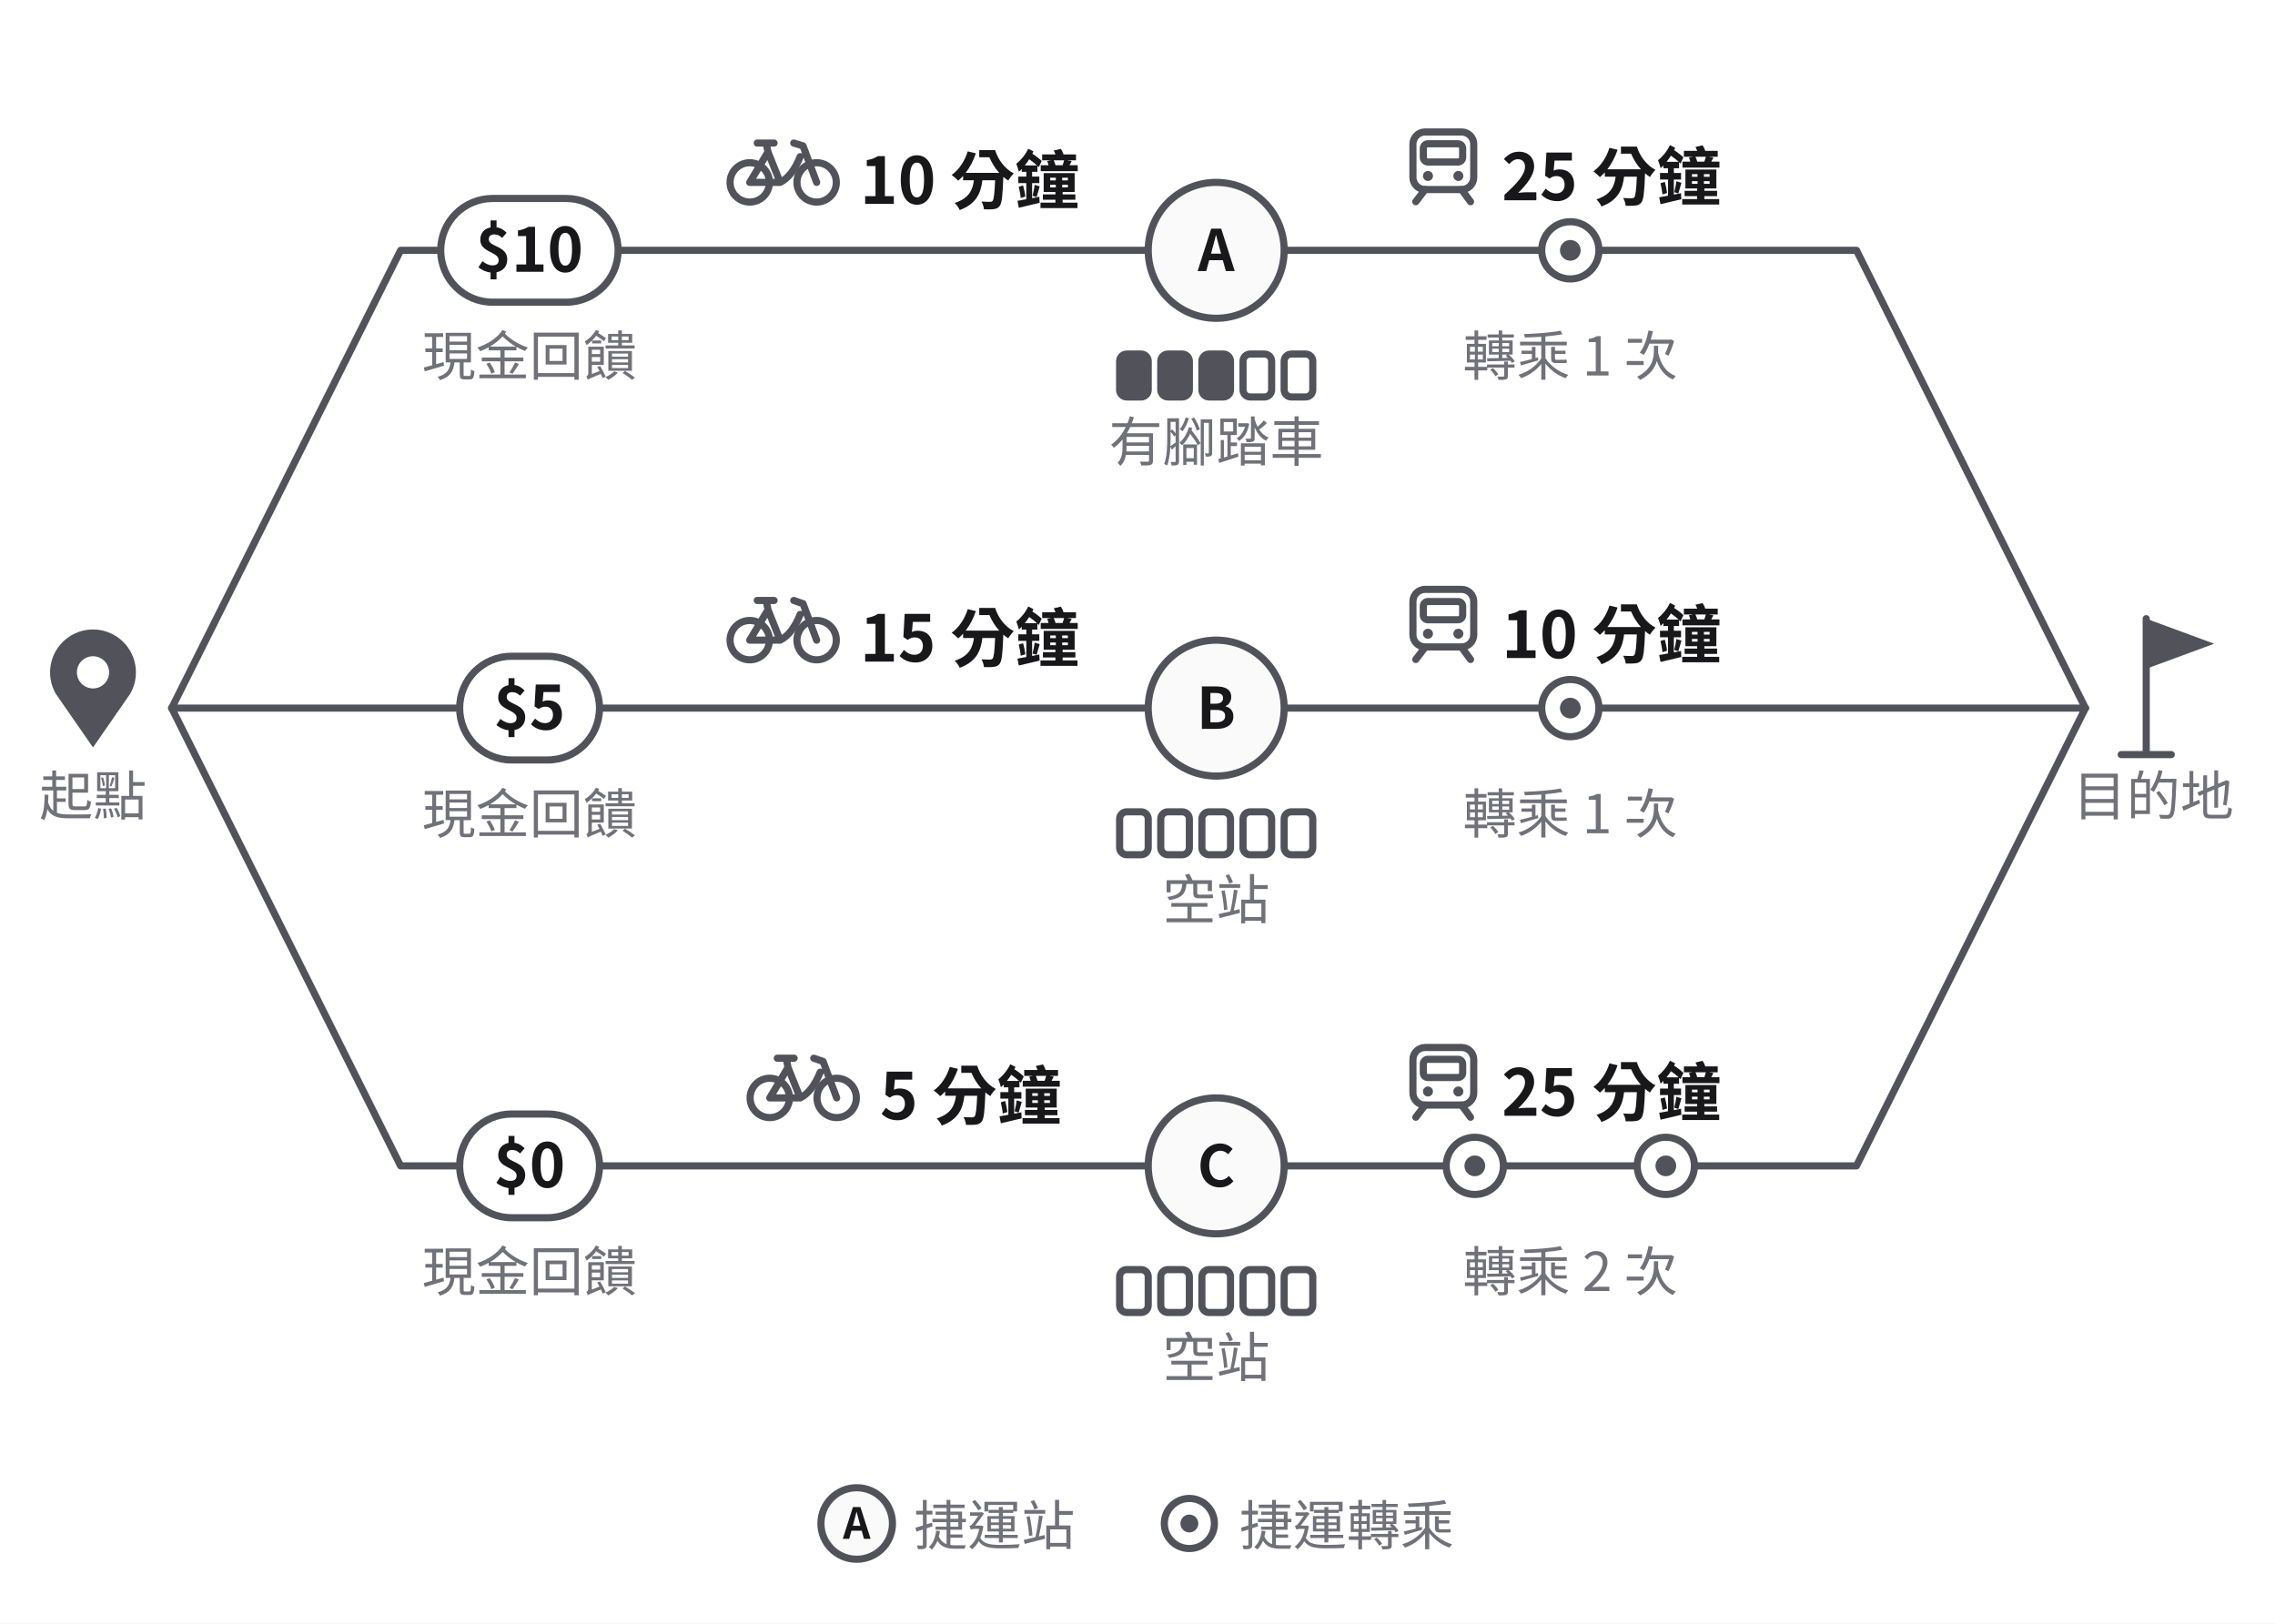
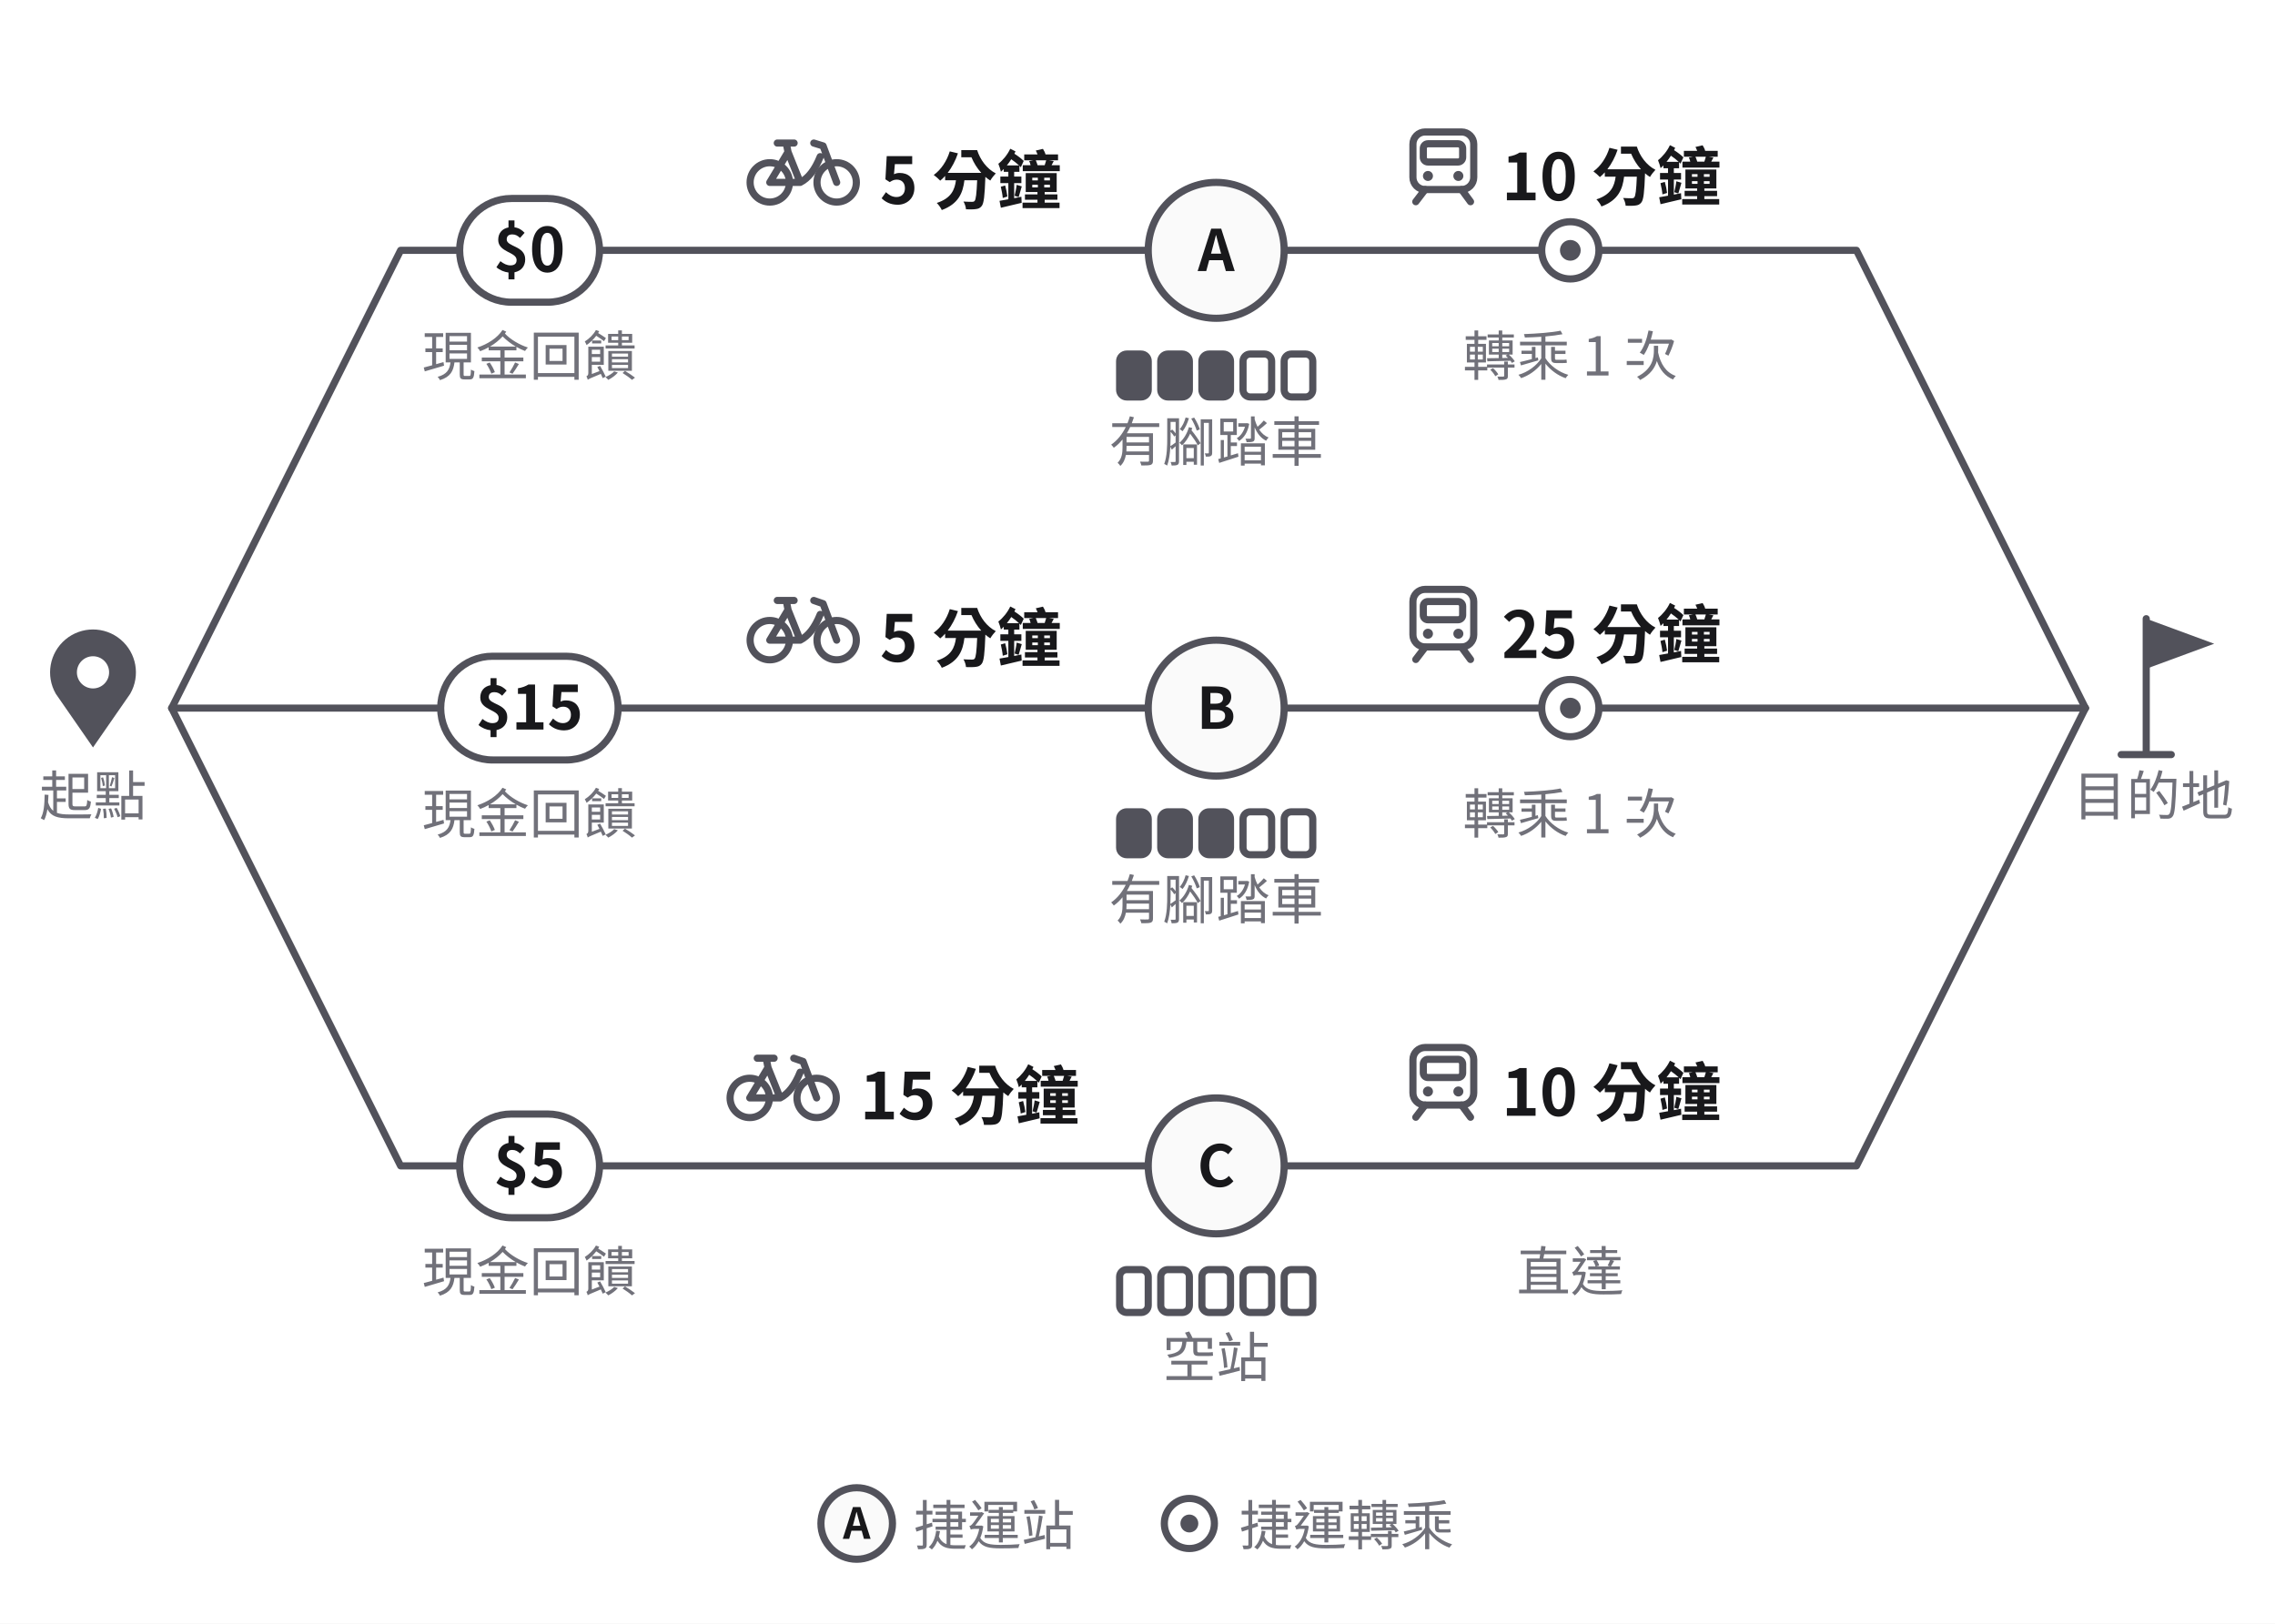
<svg xmlns="http://www.w3.org/2000/svg" viewBox="0 0 636 454" width="636" height="454" style="display:block;width:100%;max-width:480px;height:auto;margin:0 auto" role="img" aria-label="三條路線：騎腳踏車到捷運站，再搭捷運前往目的地">
  <style>.rs-bg{fill:#ffffff}.rs-tx{fill:#18181b}.rs-mu{fill:#71717a}.rs-ln{fill:none;stroke:#52525b}.rs-ink{fill:#52525b}.rs-paper{fill:#ffffff}.rs-box{fill:#ffffff;stroke:#52525b}.rs-band{fill:#fafafa;stroke:#52525b}.rs-slot{stroke:#52525b}</style>
  <rect width="636" height="454" class="rs-bg" />
  <g font-family="system-ui,-apple-system,'Segoe UI','Noto Sans TC','Noto Sans CJK TC','PingFang TC','Microsoft JhengHei',sans-serif">
    <g class="rs-ln" stroke-width="2" stroke-linejoin="round" stroke-linecap="round">
      <path d="M48.0,198.0 L112.0,70.0 L321.0,70.0" />
      <path d="M359.0,70.0 L519.0,70.0 L583.0,198.0" />
      <path d="M48.0,198.0 L112.0,198.0 L321.0,198.0" />
      <path d="M359.0,198.0 L519.0,198.0 L583.0,198.0" />
      <path d="M48.0,198.0 L112.0,326.0 L321.0,326.0" />
      <path d="M359.0,326.0 L519.0,326.0 L583.0,198.0" />
    </g>
-     <rect x="123.2" y="55.5" width="49.6" height="29.0" rx="14.5" class="rs-box" stroke-width="2" />
-     <text x="148.0" y="76.0" font-size="17" font-weight="600" class="rs-tx" text-anchor="middle">$10</text>
+     <rect x="128.5" y="55.5" width="39.1" height="29.0" rx="14.5" class="rs-box" stroke-width="2" />
+     <text x="148.0" y="76.0" font-size="17" font-weight="600" class="rs-tx" text-anchor="middle">$0</text>
    <text x="148.0" y="105.0" font-size="15" font-weight="500" class="rs-mu" text-anchor="middle">現金回饋</text>
    <g class="rs-ln" stroke-width="2" stroke-linecap="round" stroke-linejoin="round">
-       <circle cx="209.6" cy="51.0" r="5.5" />
-       <circle cx="228.3" cy="51.0" r="5.5" />
-       <path d="M209.6,51.0 L218.1,51.0 L214.7,42.5 Z M218.1,51.0 Q221.5,49.3 223.7,43.8 M224.5,40.8 L228.3,51.0 M214.7,42.5 L214.2,40.0 M211.7,40.0 L216.4,40.0 M224.5,40.8 L221.9,40.0" />
+       <circle cx="215.2" cy="51.0" r="5.5" />
+       <circle cx="233.9" cy="51.0" r="5.5" />
+       <path d="M215.2,51.0 L223.7,51.0 L220.3,42.5 Z M223.7,51.0 Q227.1,49.3 229.3,43.8 M230.1,40.8 L233.9,51.0 M220.3,42.5 L219.8,40.0 M217.3,40.0 L222.0,40.0 M230.1,40.8 L227.5,40.0" />
    </g>
-     <text x="240.4" y="57.0" font-size="18" font-weight="600" class="rs-tx" text-anchor="start">10 分鐘</text>
+     <text x="246.0" y="57.0" font-size="18" font-weight="600" class="rs-tx" text-anchor="start">5 分鐘</text>
    <g class="rs-ln" stroke-width="2" stroke-linecap="round" stroke-linejoin="round">
      <rect x="395.0" y="36.9" width="17.0" height="16.1" rx="3.4" />
      <rect x="397.9" y="40.2" width="11.0" height="5.1" rx="1.3" />
      <path d="M398.4,53.0 L395.8,56.4 M408.6,53.0 L411.1,56.4" />
    </g>
    <circle cx="399.2" cy="49.2" r="1.4" class="rs-ink" />
    <circle cx="407.7" cy="49.2" r="1.4" class="rs-ink" />
-     <text x="419.8" y="56.0" font-size="18" font-weight="600" class="rs-tx" text-anchor="start">25 分鐘</text>
+     <text x="419.8" y="56.0" font-size="18" font-weight="600" class="rs-tx" text-anchor="start">10 分鐘</text>
    <circle cx="439.0" cy="70.0" r="8.0" class="rs-box" stroke-width="2" />
    <circle cx="439.0" cy="70.0" r="2.9" class="rs-ink" />
    <text x="439.0" y="105.0" font-size="15" font-weight="500" class="rs-mu" text-anchor="middle">轉乘 1 次</text>
    <circle cx="340.0" cy="70.0" r="19.0" class="rs-band" stroke-width="2" />
    <text x="340.0" y="75.8" font-size="16" font-weight="700" class="rs-tx" text-anchor="middle">A</text>
    <rect x="313.0" y="99.0" width="8.0" height="12.0" rx="2" class="rs-slot rs-ink" stroke-width="2" />
    <rect x="324.5" y="99.0" width="8.0" height="12.0" rx="2" class="rs-slot rs-ink" stroke-width="2" />
    <rect x="336.0" y="99.0" width="8.0" height="12.0" rx="2" class="rs-slot rs-ink" stroke-width="2" />
    <rect x="347.5" y="99.0" width="8.0" height="12.0" rx="2" class="rs-slot rs-paper" stroke-width="2" />
    <rect x="359.0" y="99.0" width="8.0" height="12.0" rx="2" class="rs-slot rs-paper" stroke-width="2" />
    <text x="340.0" y="129.0" font-size="15" font-weight="500" class="rs-mu" text-anchor="middle">有腳踏車</text>
-     <rect x="128.5" y="183.5" width="39.1" height="29.0" rx="14.5" class="rs-box" stroke-width="2" />
-     <text x="148.0" y="204.0" font-size="17" font-weight="600" class="rs-tx" text-anchor="middle">$5</text>
+     <rect x="123.2" y="183.5" width="49.6" height="29.0" rx="14.5" class="rs-box" stroke-width="2" />
+     <text x="148.0" y="204.0" font-size="17" font-weight="600" class="rs-tx" text-anchor="middle">$15</text>
    <text x="148.0" y="233.0" font-size="15" font-weight="500" class="rs-mu" text-anchor="middle">現金回饋</text>
    <g class="rs-ln" stroke-width="2" stroke-linecap="round" stroke-linejoin="round">
-       <circle cx="209.6" cy="179.0" r="5.5" />
-       <circle cx="228.3" cy="179.0" r="5.5" />
-       <path d="M209.6,179.0 L218.1,179.0 L214.7,170.5 Z M218.1,179.0 Q221.5,177.3 223.7,171.8 M224.5,168.8 L228.3,179.0 M214.7,170.5 L214.2,167.9 M211.7,167.9 L216.4,167.9 M224.5,168.8 L221.9,167.9" />
+       <circle cx="215.2" cy="179.0" r="5.5" />
+       <circle cx="233.9" cy="179.0" r="5.5" />
+       <path d="M215.2,179.0 L223.7,179.0 L220.3,170.5 Z M223.7,179.0 Q227.1,177.3 229.3,171.8 M230.1,168.8 L233.9,179.0 M220.3,170.5 L219.8,167.9 M217.3,167.9 L222.0,167.9 M230.1,168.8 L227.5,167.9" />
    </g>
-     <text x="240.4" y="185.0" font-size="18" font-weight="600" class="rs-tx" text-anchor="start">15 分鐘</text>
+     <text x="246.0" y="185.0" font-size="18" font-weight="600" class="rs-tx" text-anchor="start">5 分鐘</text>
    <g class="rs-ln" stroke-width="2" stroke-linecap="round" stroke-linejoin="round">
      <rect x="395.0" y="164.8" width="17.0" height="16.1" rx="3.4" />
      <rect x="397.9" y="168.2" width="11.0" height="5.1" rx="1.3" />
      <path d="M398.4,181.0 L395.8,184.4 M408.6,181.0 L411.1,184.4" />
    </g>
    <circle cx="399.2" cy="177.2" r="1.4" class="rs-ink" />
    <circle cx="407.7" cy="177.2" r="1.4" class="rs-ink" />
-     <text x="419.8" y="184.0" font-size="18" font-weight="600" class="rs-tx" text-anchor="start">10 分鐘</text>
+     <text x="419.8" y="184.0" font-size="18" font-weight="600" class="rs-tx" text-anchor="start">25 分鐘</text>
    <circle cx="439.0" cy="198.0" r="8.0" class="rs-box" stroke-width="2" />
    <circle cx="439.0" cy="198.0" r="2.9" class="rs-ink" />
    <text x="439.0" y="233.0" font-size="15" font-weight="500" class="rs-mu" text-anchor="middle">轉乘 1 次</text>
    <circle cx="340.0" cy="198.0" r="19.0" class="rs-band" stroke-width="2" />
    <text x="340.0" y="203.8" font-size="16" font-weight="700" class="rs-tx" text-anchor="middle">B</text>
-     <rect x="313.0" y="227.0" width="8.0" height="12.0" rx="2" class="rs-slot rs-paper" stroke-width="2" />
-     <rect x="324.5" y="227.0" width="8.0" height="12.0" rx="2" class="rs-slot rs-paper" stroke-width="2" />
-     <rect x="336.0" y="227.0" width="8.0" height="12.0" rx="2" class="rs-slot rs-paper" stroke-width="2" />
+     <rect x="313.0" y="227.0" width="8.0" height="12.0" rx="2" class="rs-slot rs-ink" stroke-width="2" />
+     <rect x="324.5" y="227.0" width="8.0" height="12.0" rx="2" class="rs-slot rs-ink" stroke-width="2" />
+     <rect x="336.0" y="227.0" width="8.0" height="12.0" rx="2" class="rs-slot rs-ink" stroke-width="2" />
    <rect x="347.5" y="227.0" width="8.0" height="12.0" rx="2" class="rs-slot rs-paper" stroke-width="2" />
    <rect x="359.0" y="227.0" width="8.0" height="12.0" rx="2" class="rs-slot rs-paper" stroke-width="2" />
-     <text x="340.0" y="257.0" font-size="15" font-weight="500" class="rs-mu" text-anchor="middle">空站</text>
+     <text x="340.0" y="257.0" font-size="15" font-weight="500" class="rs-mu" text-anchor="middle">有腳踏車</text>
    <rect x="128.5" y="311.5" width="39.1" height="29.0" rx="14.5" class="rs-box" stroke-width="2" />
-     <text x="148.0" y="332.0" font-size="17" font-weight="600" class="rs-tx" text-anchor="middle">$0</text>
+     <text x="148.0" y="332.0" font-size="17" font-weight="600" class="rs-tx" text-anchor="middle">$5</text>
    <text x="148.0" y="361.0" font-size="15" font-weight="500" class="rs-mu" text-anchor="middle">現金回饋</text>
    <g class="rs-ln" stroke-width="2" stroke-linecap="round" stroke-linejoin="round">
-       <circle cx="215.2" cy="307.0" r="5.5" />
-       <circle cx="233.9" cy="307.0" r="5.5" />
-       <path d="M215.2,307.0 L223.7,307.0 L220.3,298.5 Z M223.7,307.0 Q227.1,305.3 229.3,299.8 M230.1,296.8 L233.9,307.0 M220.3,298.5 L219.8,295.9 M217.3,295.9 L222.0,295.9 M230.1,296.8 L227.5,295.9" />
+       <circle cx="209.6" cy="307.0" r="5.5" />
+       <circle cx="228.3" cy="307.0" r="5.5" />
+       <path d="M209.6,307.0 L218.1,307.0 L214.7,298.5 Z M218.1,307.0 Q221.5,305.3 223.7,299.8 M224.5,296.8 L228.3,307.0 M214.7,298.5 L214.2,295.9 M211.7,295.9 L216.4,295.9 M224.5,296.8 L221.9,295.9" />
    </g>
-     <text x="246.0" y="313.0" font-size="18" font-weight="600" class="rs-tx" text-anchor="start">5 分鐘</text>
+     <text x="240.4" y="313.0" font-size="18" font-weight="600" class="rs-tx" text-anchor="start">15 分鐘</text>
    <g class="rs-ln" stroke-width="2" stroke-linecap="round" stroke-linejoin="round">
      <rect x="395.0" y="292.9" width="17.0" height="16.1" rx="3.4" />
      <rect x="397.9" y="296.2" width="11.0" height="5.1" rx="1.3" />
      <path d="M398.4,309.0 L395.8,312.4 M408.6,309.0 L411.1,312.4" />
    </g>
    <circle cx="399.2" cy="305.2" r="1.4" class="rs-ink" />
    <circle cx="407.7" cy="305.2" r="1.4" class="rs-ink" />
-     <text x="419.8" y="312.0" font-size="18" font-weight="600" class="rs-tx" text-anchor="start">25 分鐘</text>
-     <circle cx="412.3" cy="326.0" r="8.0" class="rs-box" stroke-width="2" />
-     <circle cx="412.3" cy="326.0" r="2.9" class="rs-ink" />
-     <circle cx="465.7" cy="326.0" r="8.0" class="rs-box" stroke-width="2" />
-     <circle cx="465.7" cy="326.0" r="2.9" class="rs-ink" />
-     <text x="439.0" y="361.0" font-size="15" font-weight="500" class="rs-mu" text-anchor="middle">轉乘 2 次</text>
+     <text x="419.8" y="312.0" font-size="18" font-weight="600" class="rs-tx" text-anchor="start">10 分鐘</text>
+     <text x="439.0" y="361.0" font-size="15" font-weight="500" class="rs-mu" text-anchor="middle">直達</text>
    <circle cx="340.0" cy="326.0" r="19.0" class="rs-band" stroke-width="2" />
    <text x="340.0" y="331.8" font-size="16" font-weight="700" class="rs-tx" text-anchor="middle">C</text>
    <rect x="313.0" y="355.0" width="8.0" height="12.0" rx="2" class="rs-slot rs-paper" stroke-width="2" />
    <rect x="324.5" y="355.0" width="8.0" height="12.0" rx="2" class="rs-slot rs-paper" stroke-width="2" />
    <rect x="336.0" y="355.0" width="8.0" height="12.0" rx="2" class="rs-slot rs-paper" stroke-width="2" />
    <rect x="347.5" y="355.0" width="8.0" height="12.0" rx="2" class="rs-slot rs-paper" stroke-width="2" />
    <rect x="359.0" y="355.0" width="8.0" height="12.0" rx="2" class="rs-slot rs-paper" stroke-width="2" />
    <text x="340.0" y="385.0" font-size="15" font-weight="500" class="rs-mu" text-anchor="middle">空站</text>
    <path d="M26.0,209.0 L15.6,194.0 A12 12 0 1 1 36.4,194.0 Z" class="rs-ink" />
    <circle cx="26.0" cy="188.0" r="4.5" class="rs-paper" />
    <text x="26.0" y="228.0" font-size="15" font-weight="500" class="rs-mu" text-anchor="middle">起點</text>
    <g class="rs-ln" stroke-width="2" stroke-linecap="round">
      <path d="M600.0,211.0 L600.0,173.0 M593.0,211.0 L607.0,211.0" />
    </g>
    <path d="M600.0,173.0 L619.0,180.0 L600.0,187.0 Z" class="rs-ink" />
    <text x="602.0" y="228.0" font-size="15" font-weight="500" class="rs-mu" text-anchor="middle">目的地</text>
    <circle cx="239.5" cy="426.0" r="10" class="rs-band" stroke-width="2" />
    <text x="239.5" y="430.3" font-size="12" font-weight="700" class="rs-tx" text-anchor="middle">A</text>
    <text x="255.5" y="432.0" font-size="15" font-weight="500" class="rs-mu" text-anchor="start">捷運站</text>
    <circle cx="332.5" cy="426.0" r="7.0" class="rs-box" stroke-width="2" />
    <circle cx="332.5" cy="426.0" r="2.5" class="rs-ink" />
    <text x="346.5" y="432.0" font-size="15" font-weight="500" class="rs-mu" text-anchor="start">捷運轉乘</text>
  </g>
</svg>
